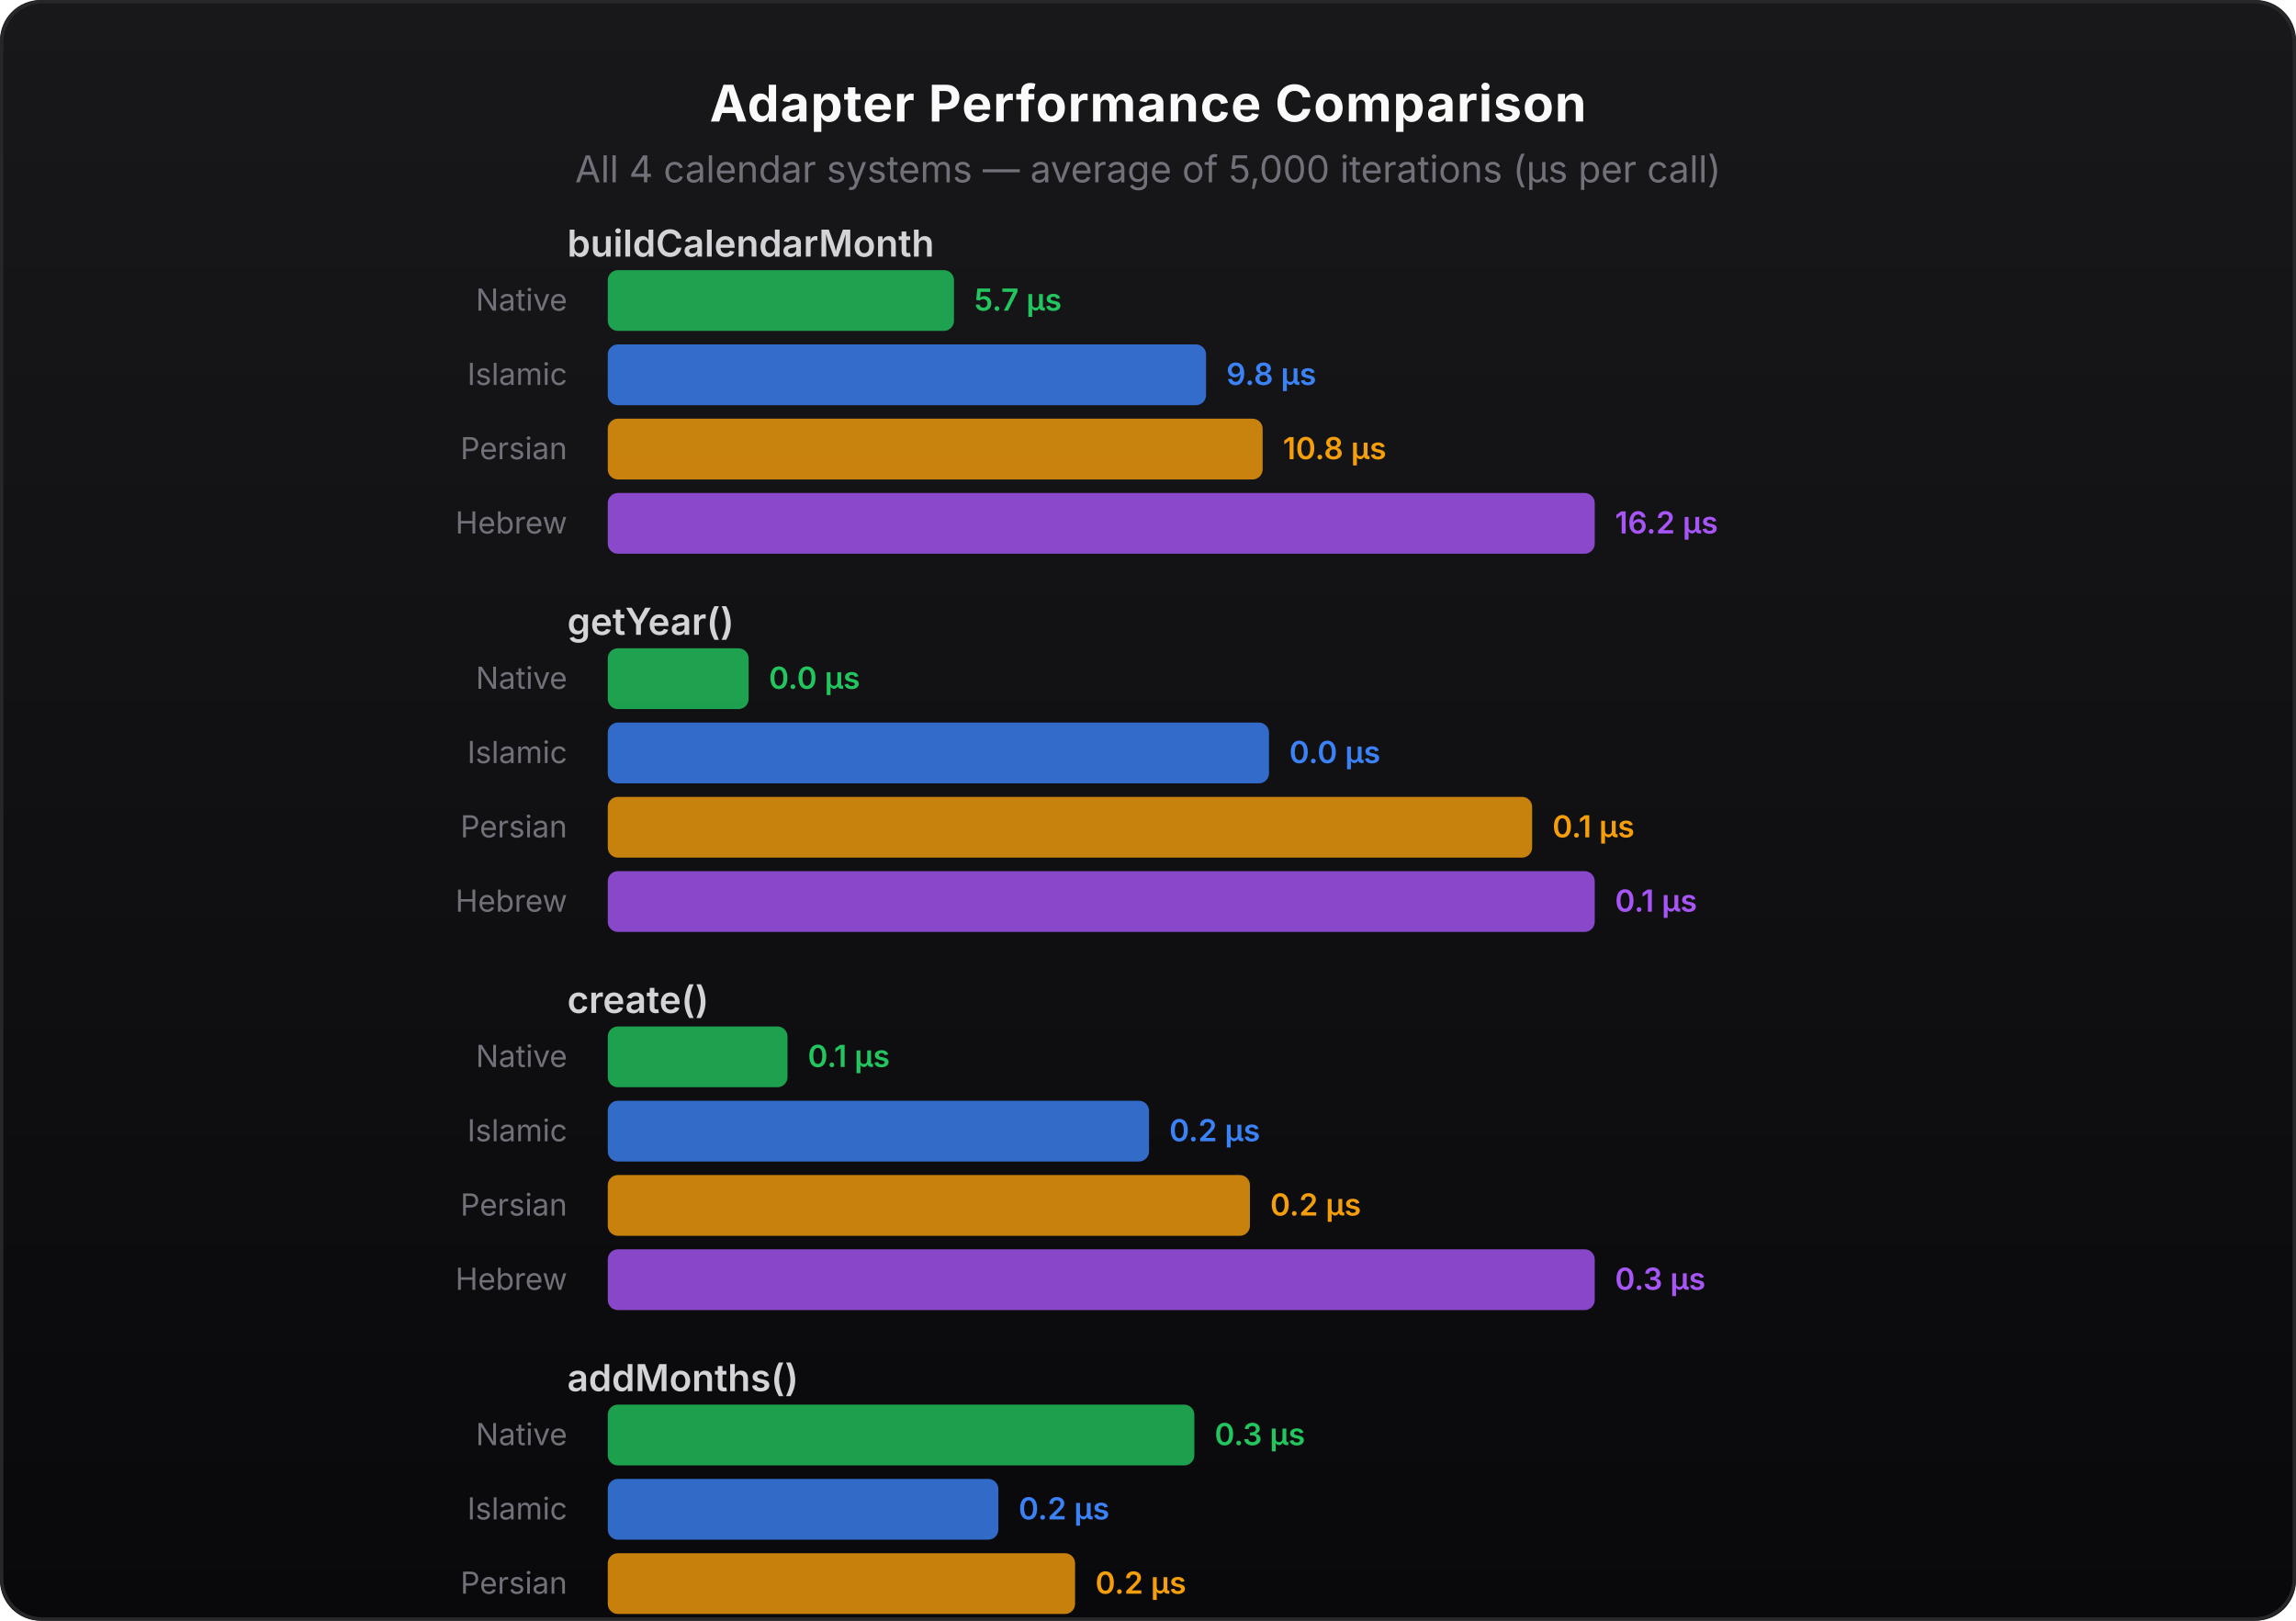
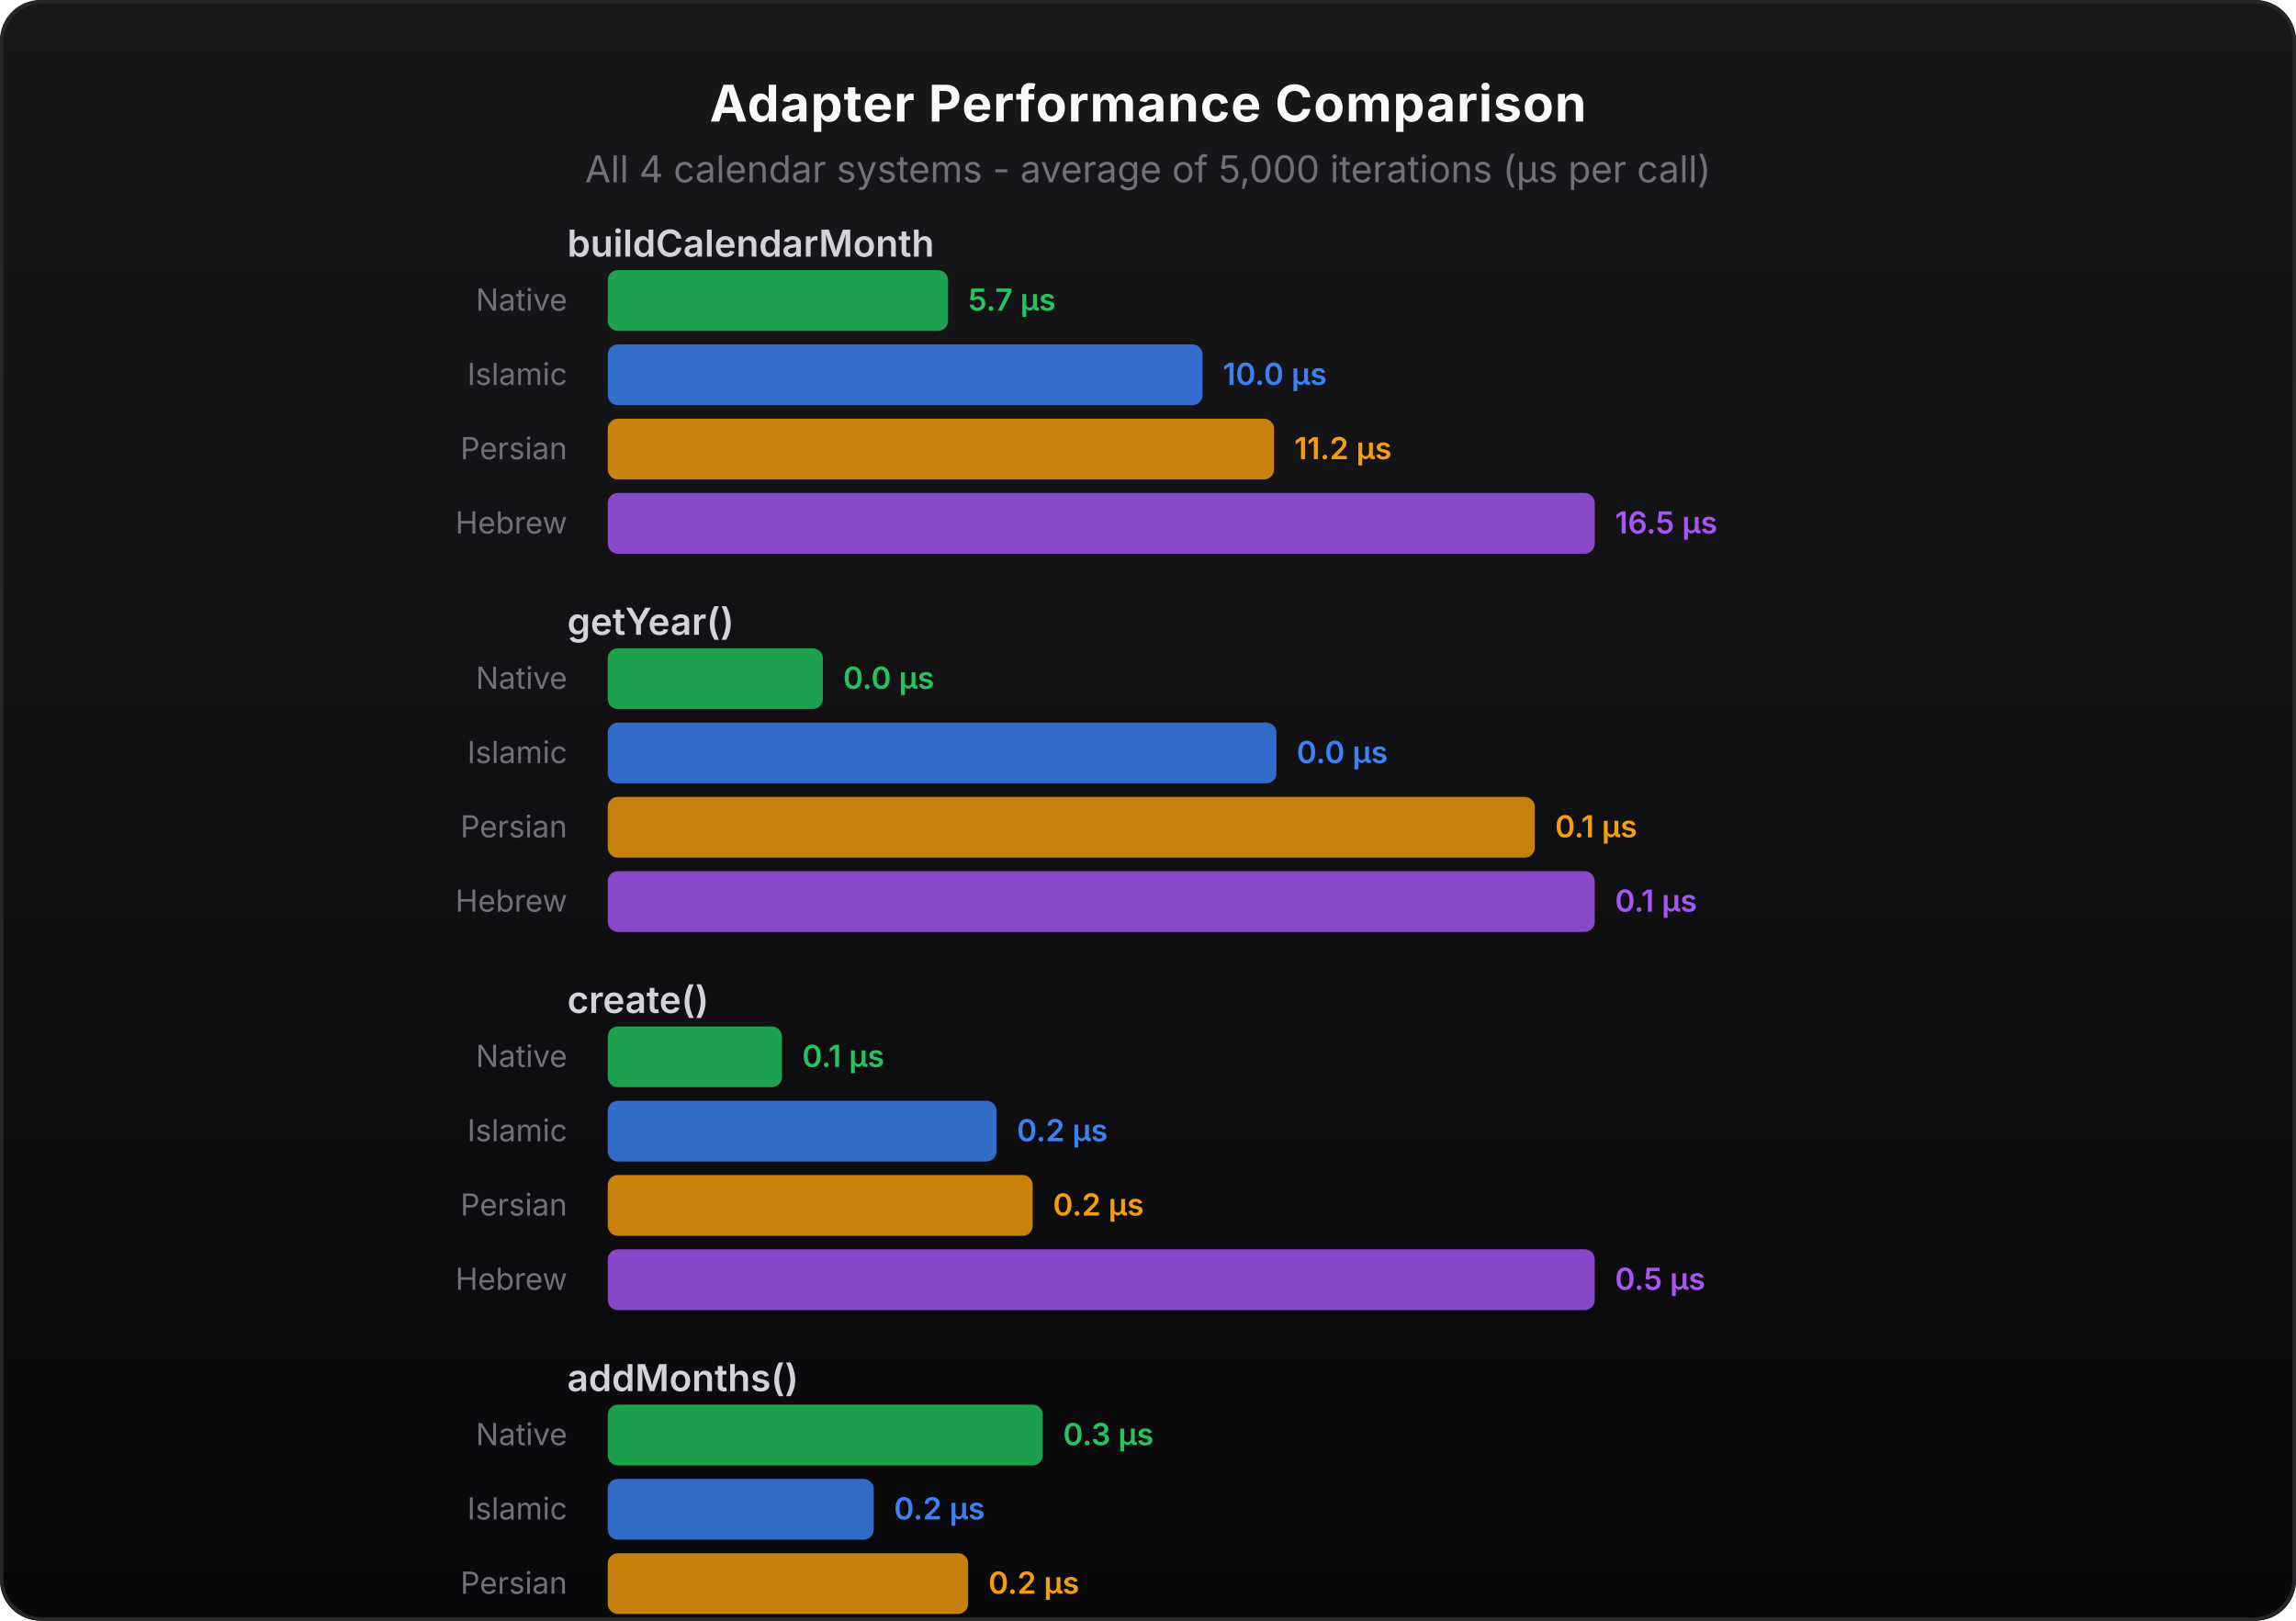
<svg xmlns="http://www.w3.org/2000/svg" viewBox="0 0 680 480" font-family="'Inter', system-ui, -apple-system, sans-serif">
  <defs>
    <linearGradient id="cardGrad" x1="0" y1="0" x2="0" y2="1">
      <stop offset="0%" stop-color="#18181b" />
      <stop offset="100%" stop-color="#09090b" />
    </linearGradient>
  </defs>
  <rect width="680" height="480" fill="url(#cardGrad)" rx="12" />
  <rect x="0.5" y="0.5" width="679" height="479" fill="none" stroke="#27272a" rx="12" stroke-width="1" />
  <text x="340" y="36" text-anchor="middle" fill="#fafafa" font-size="15" font-weight="700" letter-spacing="0.02em">Adapter Performance Comparison</text>
-   <text x="340" y="54" text-anchor="middle" fill="#71717a" font-size="11">All 4 calendar systems — average of 5,000 iterations (μs per call)</text>
+   <text x="340" y="54" text-anchor="middle" fill="#71717a" font-size="11">All 4 calendar systems  -  average of 5,000 iterations (μs per call)</text>
  <text x="168" y="76" fill="#d4d4d8" font-size="11" font-weight="600">buildCalendarMonth</text>
  <text x="168" y="92" text-anchor="end" fill="#71717a" font-size="9">Native</text>
-   <rect x="180" y="80" width="102.536" height="18" fill="#22c55e" rx="3" opacity="0.8" />
-   <text x="288.536" y="92" fill="#22c55e" font-size="9" font-weight="600">5.7 μs</text>
+   <rect x="180" y="80" width="100.765" height="18" fill="#22c55e" rx="3" opacity="0.8" />
+   <text x="286.765" y="92" fill="#22c55e" font-size="9" font-weight="600">5.7 μs</text>
  <text x="168" y="114" text-anchor="end" fill="#71717a" font-size="9">Islamic</text>
-   <rect x="180" y="102" width="177.197" height="18" fill="#3b82f6" rx="3" opacity="0.8" />
-   <text x="363.197" y="114" fill="#3b82f6" font-size="9" font-weight="600">9.8 μs</text>
+   <rect x="180" y="102" width="176.163" height="18" fill="#3b82f6" rx="3" opacity="0.8" />
+   <text x="362.163" y="114" fill="#3b82f6" font-size="9" font-weight="600">10.0 μs</text>
  <text x="168" y="136" text-anchor="end" fill="#71717a" font-size="9">Persian</text>
-   <rect x="180" y="124" width="193.957" height="18" fill="#f59e0b" rx="3" opacity="0.8" />
-   <text x="379.957" y="136" fill="#f59e0b" font-size="9" font-weight="600">10.8 μs</text>
+   <rect x="180" y="124" width="197.332" height="18" fill="#f59e0b" rx="3" opacity="0.8" />
+   <text x="383.332" y="136" fill="#f59e0b" font-size="9" font-weight="600">11.2 μs</text>
  <text x="168" y="158" text-anchor="end" fill="#71717a" font-size="9">Hebrew</text>
  <rect x="180" y="146" width="292.308" height="18" fill="#a855f7" rx="3" opacity="0.8" />
-   <text x="478.308" y="158" fill="#a855f7" font-size="9" font-weight="600">16.2 μs</text>
+   <text x="478.308" y="158" fill="#a855f7" font-size="9" font-weight="600">16.5 μs</text>
  <text x="168" y="188" fill="#d4d4d8" font-size="11" font-weight="600">getYear()</text>
  <text x="168" y="204" text-anchor="end" fill="#71717a" font-size="9">Native</text>
-   <rect x="180" y="192" width="41.72" height="18" fill="#22c55e" rx="3" opacity="0.8" />
-   <text x="227.72" y="204" fill="#22c55e" font-size="9" font-weight="600">0.0 μs</text>
+   <rect x="180" y="192" width="63.705" height="18" fill="#22c55e" rx="3" opacity="0.8" />
+   <text x="249.705" y="204" fill="#22c55e" font-size="9" font-weight="600">0.0 μs</text>
  <text x="168" y="226" text-anchor="end" fill="#71717a" font-size="9">Islamic</text>
-   <rect x="180" y="214" width="195.84" height="18" fill="#3b82f6" rx="3" opacity="0.8" />
-   <text x="381.84" y="226" fill="#3b82f6" font-size="9" font-weight="600">0.0 μs</text>
+   <rect x="180" y="214" width="198.03" height="18" fill="#3b82f6" rx="3" opacity="0.8" />
+   <text x="384.03" y="226" fill="#3b82f6" font-size="9" font-weight="600">0.0 μs</text>
  <text x="168" y="248" text-anchor="end" fill="#71717a" font-size="9">Persian</text>
-   <rect x="180" y="236" width="273.772" height="18" fill="#f59e0b" rx="3" opacity="0.8" />
-   <text x="459.772" y="248" fill="#f59e0b" font-size="9" font-weight="600">0.1 μs</text>
+   <rect x="180" y="236" width="274.558" height="18" fill="#f59e0b" rx="3" opacity="0.8" />
+   <text x="460.558" y="248" fill="#f59e0b" font-size="9" font-weight="600">0.1 μs</text>
  <text x="168" y="270" text-anchor="end" fill="#71717a" font-size="9">Hebrew</text>
  <rect x="180" y="258" width="292.308" height="18" fill="#a855f7" rx="3" opacity="0.8" />
  <text x="478.308" y="270" fill="#a855f7" font-size="9" font-weight="600">0.1 μs</text>
  <text x="168" y="300" fill="#d4d4d8" font-size="11" font-weight="600">create()</text>
  <text x="168" y="316" text-anchor="end" fill="#71717a" font-size="9">Native</text>
-   <rect x="180" y="304" width="53.238" height="18" fill="#22c55e" rx="3" opacity="0.8" />
-   <text x="239.238" y="316" fill="#22c55e" font-size="9" font-weight="600">0.1 μs</text>
+   <rect x="180" y="304" width="51.588" height="18" fill="#22c55e" rx="3" opacity="0.8" />
+   <text x="237.588" y="316" fill="#22c55e" font-size="9" font-weight="600">0.1 μs</text>
  <text x="168" y="338" text-anchor="end" fill="#71717a" font-size="9">Islamic</text>
-   <rect x="180" y="326" width="160.303" height="18" fill="#3b82f6" rx="3" opacity="0.8" />
-   <text x="346.303" y="338" fill="#3b82f6" font-size="9" font-weight="600">0.2 μs</text>
+   <rect x="180" y="326" width="115.157" height="18" fill="#3b82f6" rx="3" opacity="0.8" />
+   <text x="301.157" y="338" fill="#3b82f6" font-size="9" font-weight="600">0.2 μs</text>
  <text x="168" y="360" text-anchor="end" fill="#71717a" font-size="9">Persian</text>
-   <rect x="180" y="348" width="190.194" height="18" fill="#f59e0b" rx="3" opacity="0.8" />
-   <text x="376.194" y="360" fill="#f59e0b" font-size="9" font-weight="600">0.2 μs</text>
+   <rect x="180" y="348" width="125.853" height="18" fill="#f59e0b" rx="3" opacity="0.8" />
+   <text x="311.853" y="360" fill="#f59e0b" font-size="9" font-weight="600">0.2 μs</text>
  <text x="168" y="382" text-anchor="end" fill="#71717a" font-size="9">Hebrew</text>
  <rect x="180" y="370" width="292.308" height="18" fill="#a855f7" rx="3" opacity="0.8" />
-   <text x="478.308" y="382" fill="#a855f7" font-size="9" font-weight="600">0.3 μs</text>
+   <text x="478.308" y="382" fill="#a855f7" font-size="9" font-weight="600">0.5 μs</text>
  <text x="168" y="412" fill="#d4d4d8" font-size="11" font-weight="600">addMonths()</text>
  <text x="168" y="428" text-anchor="end" fill="#71717a" font-size="9">Native</text>
-   <rect x="180" y="416" width="173.728" height="18" fill="#22c55e" rx="3" opacity="0.8" />
-   <text x="359.728" y="428" fill="#22c55e" font-size="9" font-weight="600">0.3 μs</text>
+   <rect x="180" y="416" width="128.845" height="18" fill="#22c55e" rx="3" opacity="0.8" />
+   <text x="314.845" y="428" fill="#22c55e" font-size="9" font-weight="600">0.3 μs</text>
  <text x="168" y="450" text-anchor="end" fill="#71717a" font-size="9">Islamic</text>
-   <rect x="180" y="438" width="115.677" height="18" fill="#3b82f6" rx="3" opacity="0.8" />
-   <text x="301.677" y="450" fill="#3b82f6" font-size="9" font-weight="600">0.2 μs</text>
+   <rect x="180" y="438" width="78.77" height="18" fill="#3b82f6" rx="3" opacity="0.8" />
+   <text x="264.77" y="450" fill="#3b82f6" font-size="9" font-weight="600">0.2 μs</text>
  <text x="168" y="472" text-anchor="end" fill="#71717a" font-size="9">Persian</text>
-   <rect x="180" y="460" width="138.402" height="18" fill="#f59e0b" rx="3" opacity="0.8" />
-   <text x="324.402" y="472" fill="#f59e0b" font-size="9" font-weight="600">0.2 μs</text>
+   <rect x="180" y="460" width="106.728" height="18" fill="#f59e0b" rx="3" opacity="0.8" />
+   <text x="292.728" y="472" fill="#f59e0b" font-size="9" font-weight="600">0.2 μs</text>
  <text x="168" y="494" text-anchor="end" fill="#71717a" font-size="9">Hebrew</text>
  <rect x="180" y="482" width="292.308" height="18" fill="#a855f7" rx="3" opacity="0.8" />
-   <text x="478.308" y="494" fill="#a855f7" font-size="9" font-weight="600">0.5 μs</text>
+   <text x="478.308" y="494" fill="#a855f7" font-size="9" font-weight="600">0.6 μs</text>
  <text x="168" y="524" fill="#d4d4d8" font-size="11" font-weight="600">format()</text>
  <text x="168" y="540" text-anchor="end" fill="#71717a" font-size="9">Native</text>
-   <rect x="180" y="528" width="226.81" height="18" fill="#22c55e" rx="3" opacity="0.8" />
-   <text x="412.81" y="540" fill="#22c55e" font-size="9" font-weight="600">21.8 μs</text>
+   <rect x="180" y="528" width="7.783" height="18" fill="#22c55e" rx="3" opacity="0.8" />
+   <text x="193.783" y="540" fill="#22c55e" font-size="9" font-weight="600">0.7 μs</text>
  <text x="168" y="562" text-anchor="end" fill="#71717a" font-size="9">Islamic</text>
-   <rect x="180" y="550" width="282.276" height="18" fill="#3b82f6" rx="3" opacity="0.8" />
-   <text x="468.276" y="562" fill="#3b82f6" font-size="9" font-weight="600">27.1 μs</text>
+   <rect x="180" y="550" width="256.257" height="18" fill="#3b82f6" rx="3" opacity="0.8" />
+   <text x="442.257" y="562" fill="#3b82f6" font-size="9" font-weight="600">22.3 μs</text>
  <text x="168" y="584" text-anchor="end" fill="#71717a" font-size="9">Persian</text>
-   <rect x="180" y="572" width="292.308" height="18" fill="#f59e0b" rx="3" opacity="0.8" />
-   <text x="478.308" y="584" fill="#f59e0b" font-size="9" font-weight="600">28.0 μs</text>
+   <rect x="180" y="572" width="278.639" height="18" fill="#f59e0b" rx="3" opacity="0.8" />
+   <text x="464.639" y="584" fill="#f59e0b" font-size="9" font-weight="600">24.2 μs</text>
  <text x="168" y="606" text-anchor="end" fill="#71717a" font-size="9">Hebrew</text>
-   <rect x="180" y="594" width="277.437" height="18" fill="#a855f7" rx="3" opacity="0.8" />
-   <text x="463.437" y="606" fill="#a855f7" font-size="9" font-weight="600">26.6 μs</text>
+   <rect x="180" y="594" width="292.308" height="18" fill="#a855f7" rx="3" opacity="0.8" />
+   <text x="478.308" y="606" fill="#a855f7" font-size="9" font-weight="600">25.4 μs</text>
</svg>
